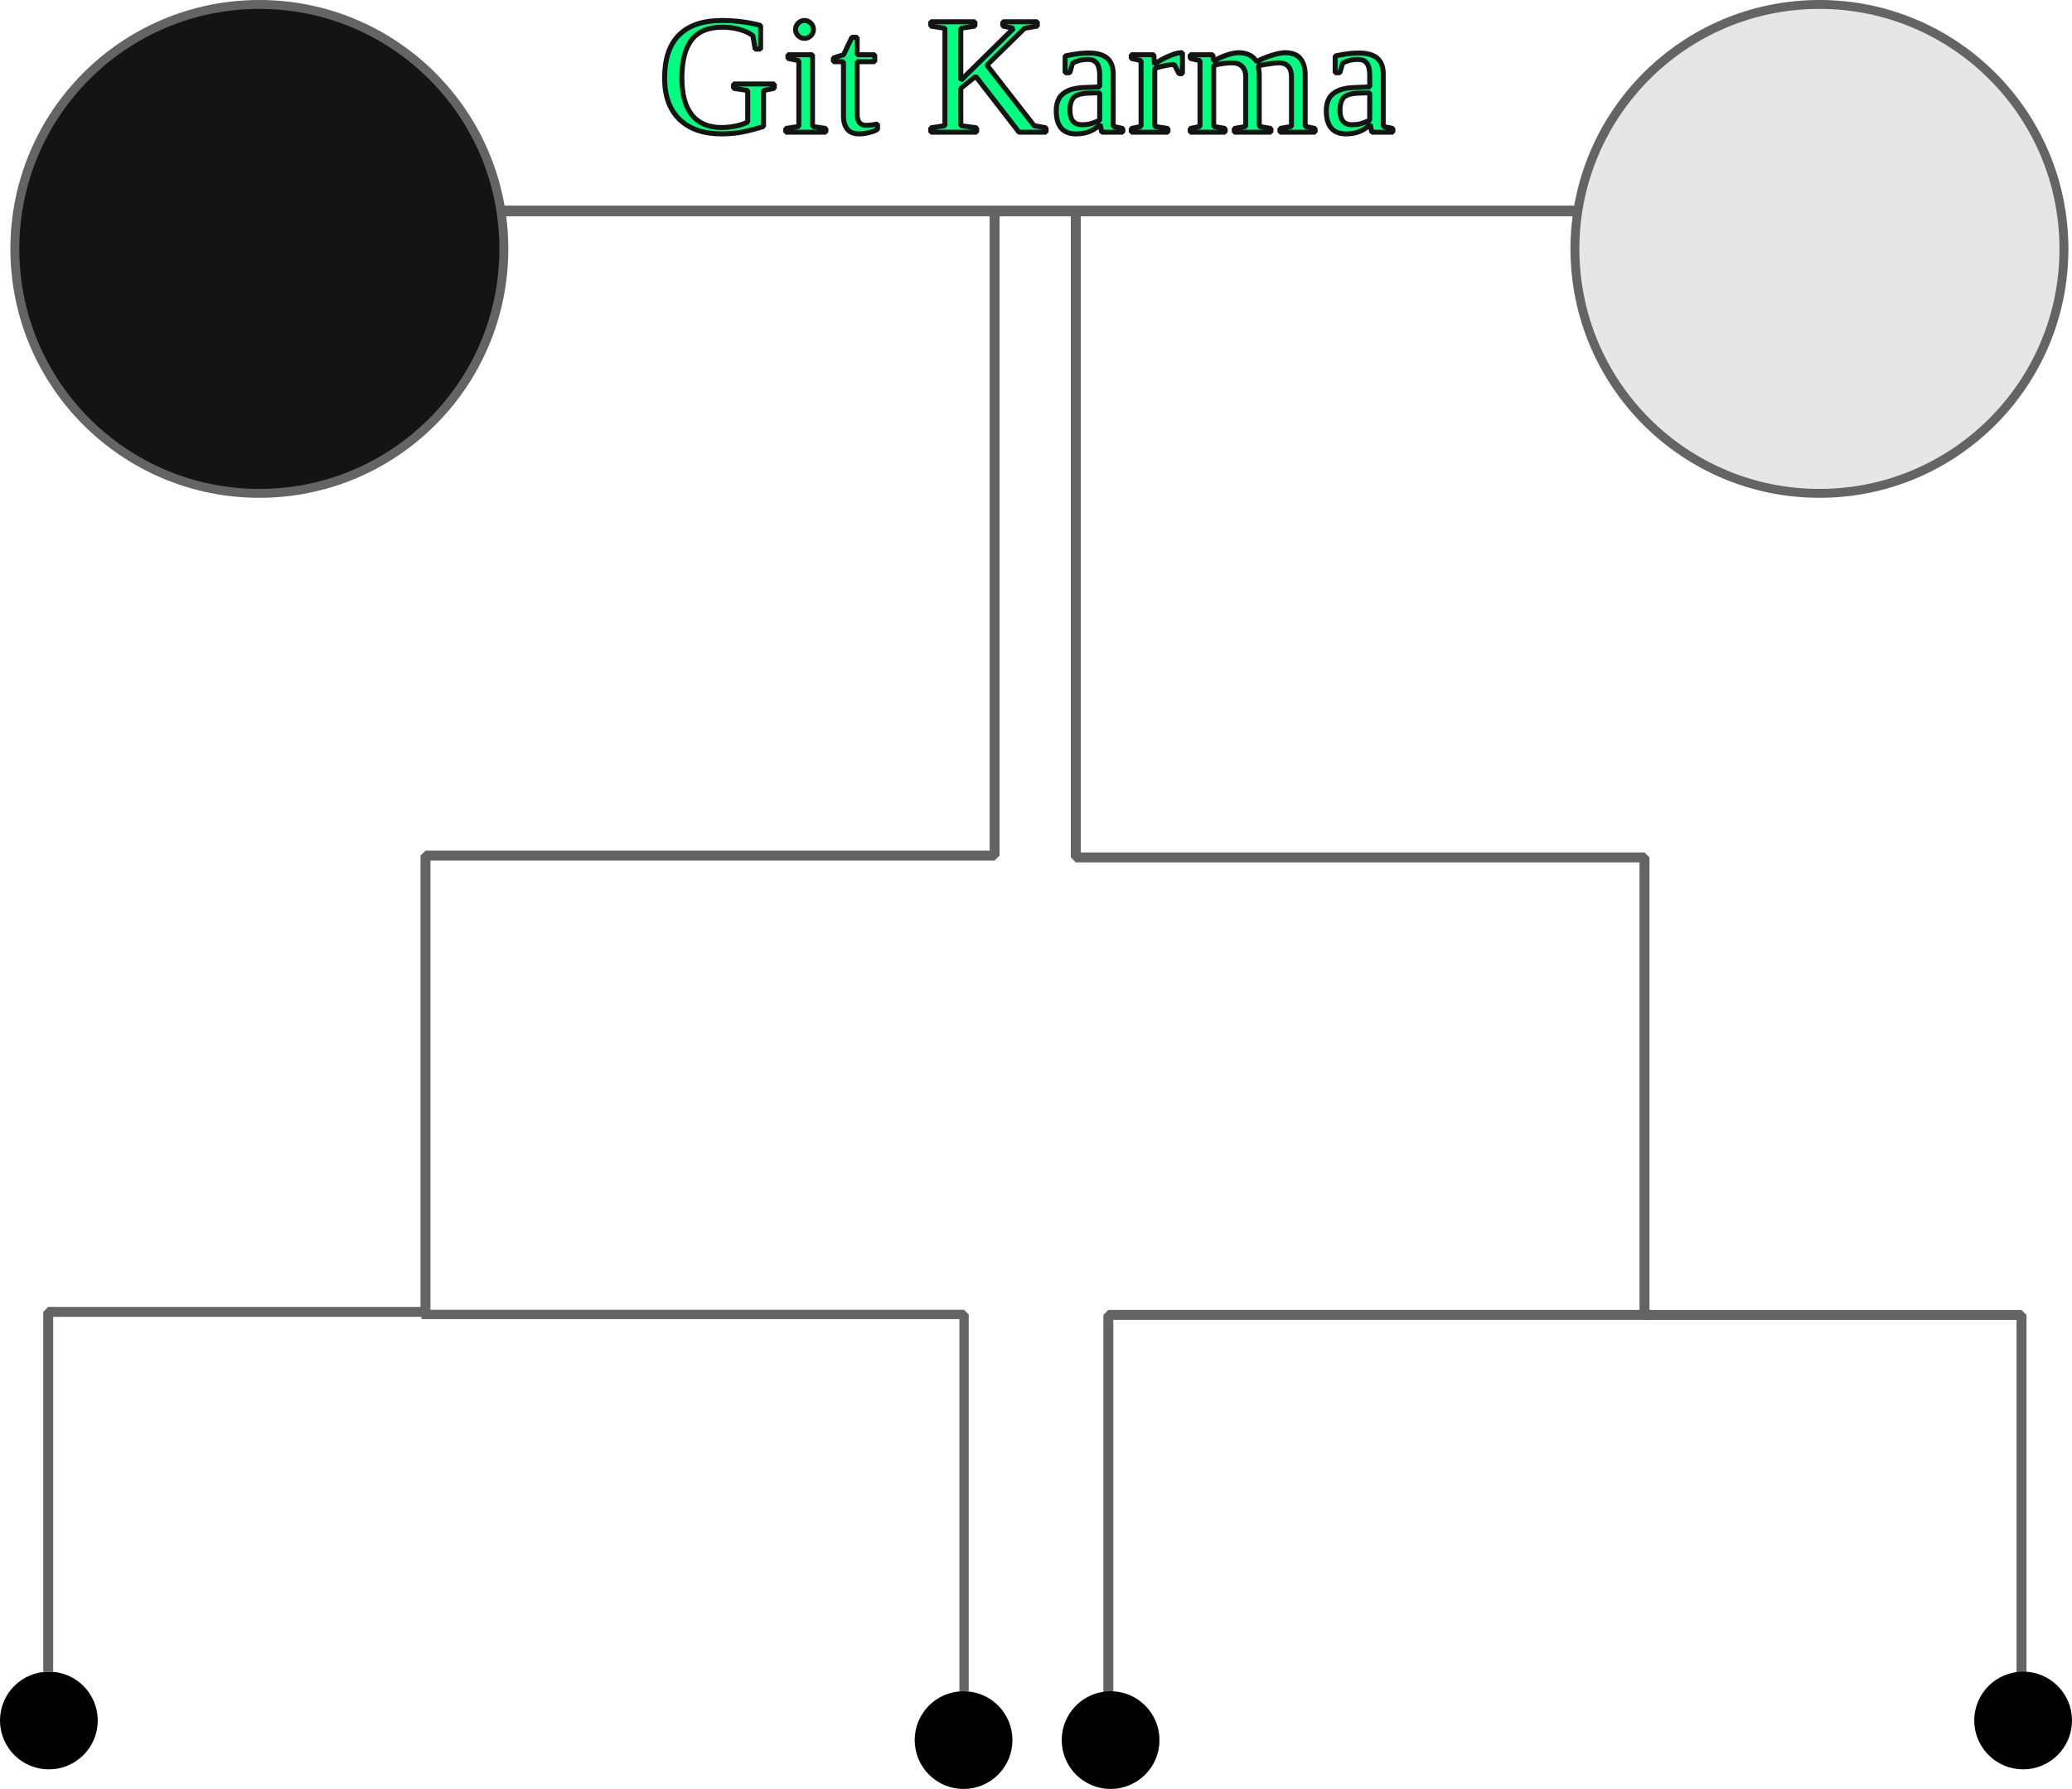
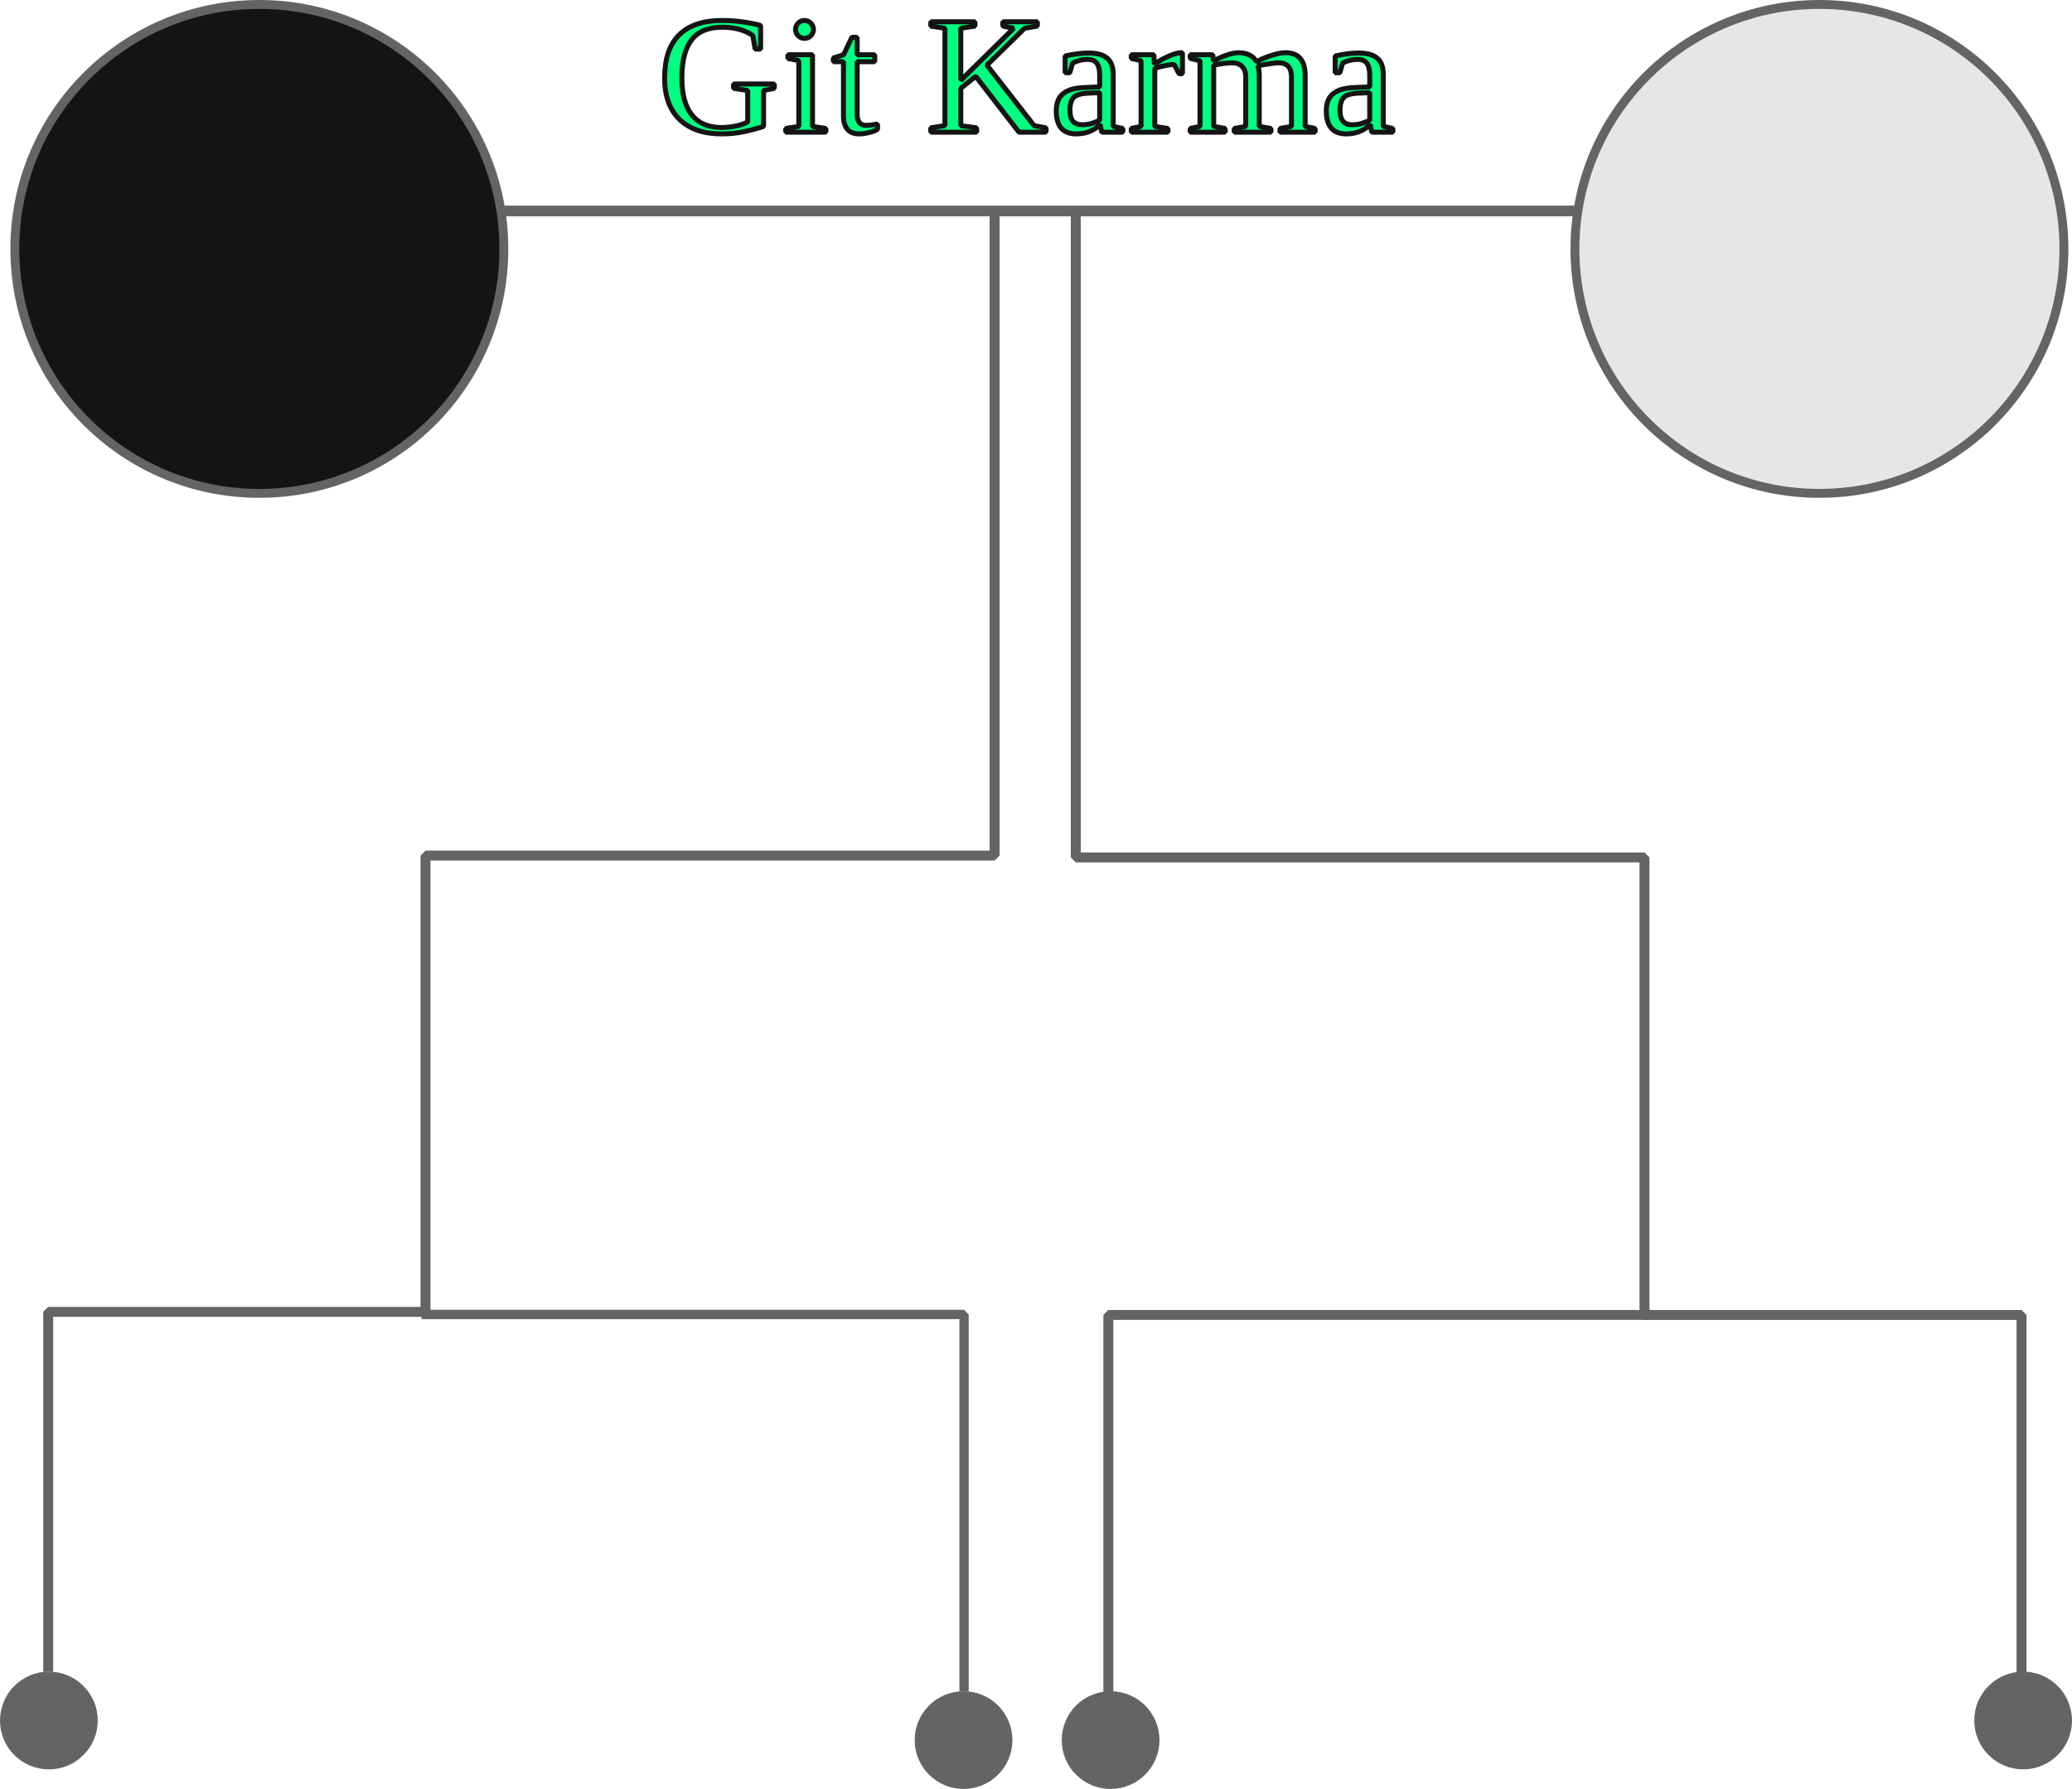
<svg xmlns="http://www.w3.org/2000/svg" width="208.065mm" height="179.681mm" viewBox="0 0 208.065 179.681" version="1.1" id="svg1">
  <defs id="defs1" />
  <g id="layer1" transform="translate(1.043129,-30)">
    <circle style="fill:#141414;fill-opacity:1;stroke:#646464;stroke-width:0.894;stroke-linejoin:bevel;stroke-opacity:1" id="path1" cx="25" cy="55" r="24.553" />
    <circle style="fill:#e6e6e6;fill-opacity:1;stroke:#646464;stroke-width:0.894;stroke-linejoin:bevel;stroke-opacity:1" id="circle1" cx="181.66" cy="55" r="24.553" />
    <path style="fill:none;stroke:#646464;stroke-width:1.076;stroke-linejoin:bevel;stroke-opacity:1" d="M 49.323,51.187 H 157.346" id="path2" />
    <text xml:space="preserve" style="font-size:16.933px;letter-spacing:0.265px;word-spacing:0.265px;opacity:1;fill:#00ff80;fill-opacity:1;stroke:#141414;stroke-width:0.5;stroke-linejoin:bevel;stroke-dasharray:none;stroke-dashoffset:0;stroke-opacity:1" x="65.009" y="43.276" id="text12">
      <tspan id="tspan12" style="font-size:16.933px;letter-spacing:0.265px;word-spacing:0.265px;fill:#00ff80;fill-opacity:1;stroke:#141414;stroke-width:0.5;stroke-dasharray:none;stroke-dashoffset:0;stroke-opacity:1" x="65.009" y="43.276">Git Karma</tspan>
    </text>
    <g id="layer2" style="display:inline">
-       <circle style="fill:#000000;fill-opacity:1;stroke:#000000;stroke-width:1;stroke-linejoin:bevel" id="circle12" cx="3.865" cy="202.806" r="4.408" />
-       <circle style="fill:#000000;fill-opacity:1;stroke:#000000;stroke-width:1;stroke-linejoin:bevel" id="path10" cx="95.715" cy="204.773" r="4.408" />
+       <circle style="fill:#646464;fill-opacity:1;stroke:#646464;stroke-width:1;stroke-linejoin:bevel" id="circle12" cx="3.865" cy="202.806" r="4.408" />
+       <circle style="fill:#646464;fill-opacity:1;stroke:#646464;stroke-width:1;stroke-linejoin:bevel" id="path10" cx="95.715" cy="204.773" r="4.408" />
      <path style="fill:none;stroke:#646464;stroke-width:0.939;stroke-linejoin:bevel;stroke-opacity:1" d="m 41.282,162.022 h 54.483 v 37.838" id="path6" />
      <path style="display:inline;fill:none;stroke:#646464;stroke-width:0.999;stroke-linejoin:bevel;stroke-opacity:1" d="m 98.833,51 v 64.936 H 41.684 V 161.762 H 3.798 v 36.156" id="path4" />
    </g>
    <g id="layer3" style="display:inline">
      <path style="fill:none;stroke:#646464;stroke-width:1;stroke-linejoin:bevel;stroke-opacity:1" d="m 106.984,51 v 65.118 h 57.109 v 45.955 h 37.86 v 36.258" id="path3" />
      <path style="fill:none;stroke:#646464;stroke-width:1;stroke-linejoin:bevel;stroke-opacity:1" d="M 164.69,162.067 H 110.254 v 42.982" id="path5" />
-       <circle style="fill:#000000;fill-opacity:1;stroke:#000000;stroke-width:1;stroke-linejoin:bevel" id="circle10" cx="110.481" cy="204.773" r="4.408" />
-       <circle style="fill:#000000;fill-opacity:1;stroke:#000000;stroke-width:1;stroke-linejoin:bevel" id="circle11" cx="202.114" cy="202.804" r="4.408" />
+       <circle style="fill:#646464;fill-opacity:1;stroke:#646464;stroke-width:1;stroke-linejoin:bevel" id="circle10" cx="110.481" cy="204.773" r="4.408" />
+       <circle style="fill:#646464;fill-opacity:1;stroke:#646464;stroke-width:1;stroke-linejoin:bevel" id="circle11" cx="202.114" cy="202.804" r="4.408" />
    </g>
  </g>
</svg>
